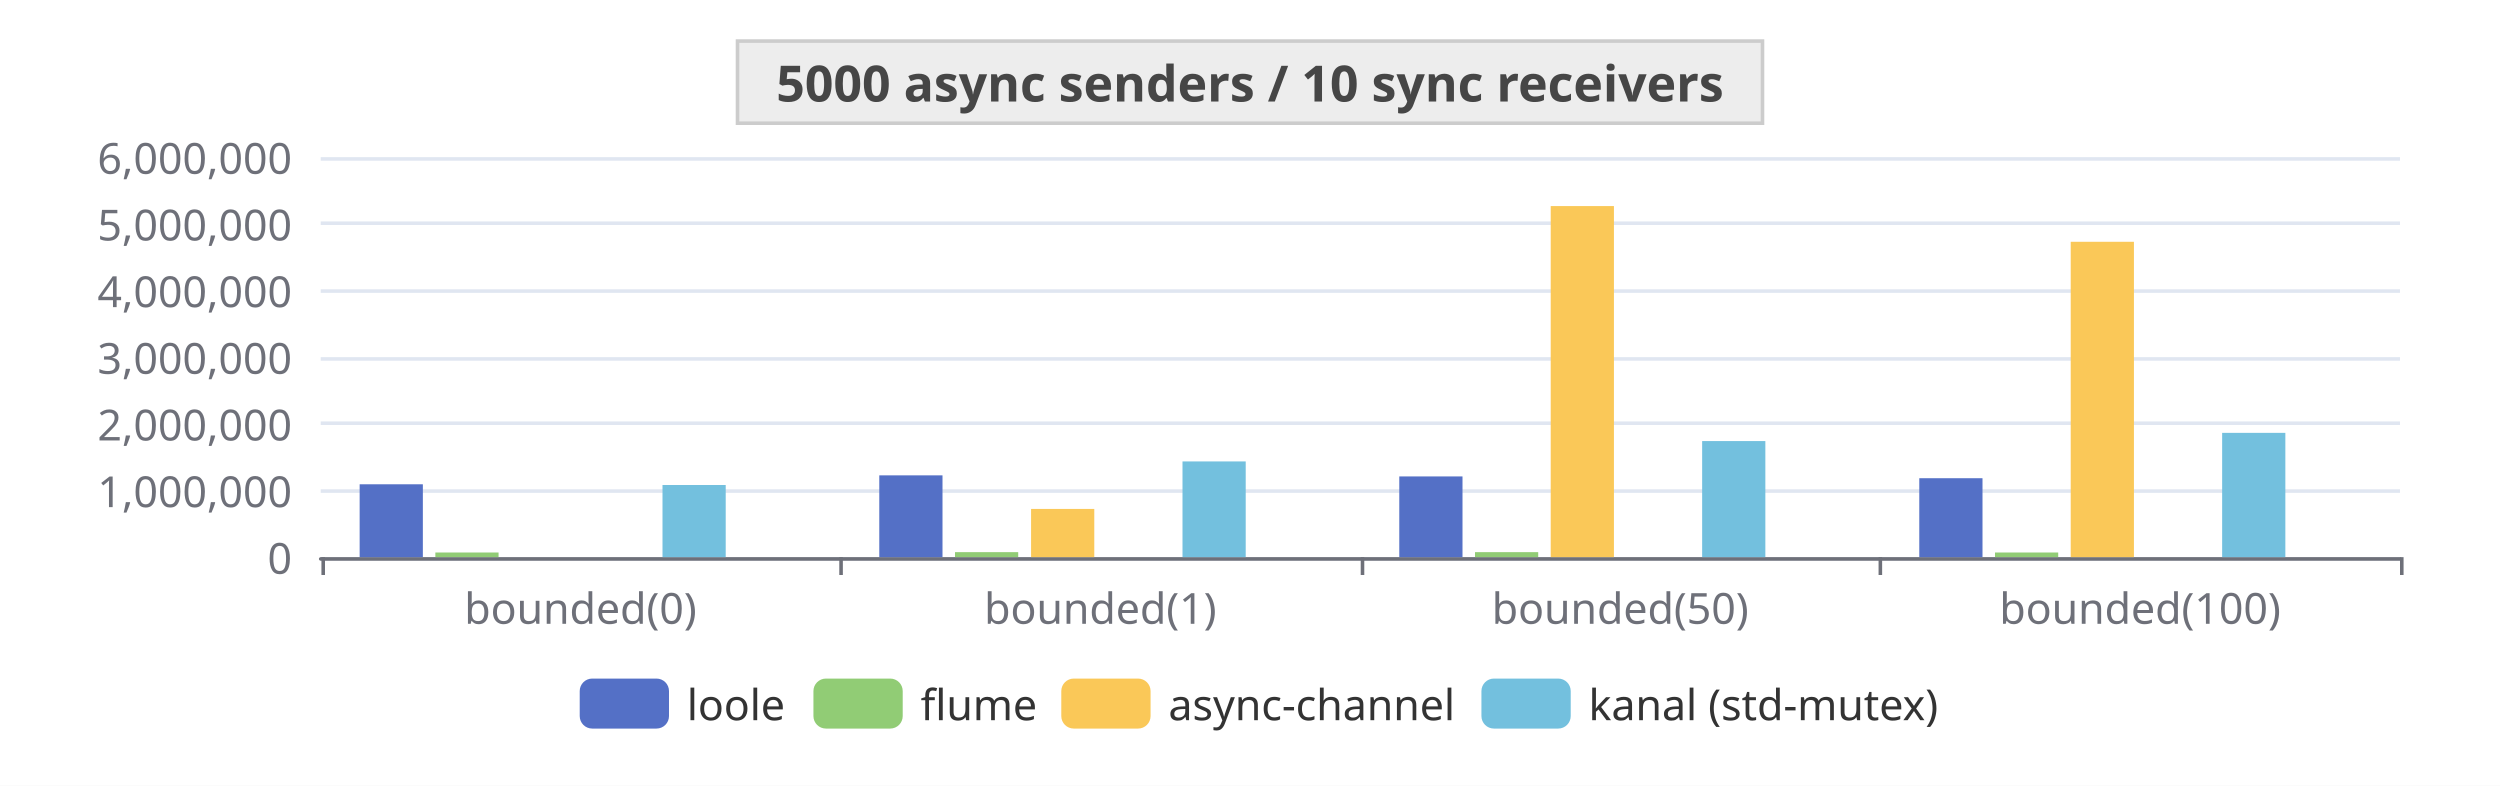
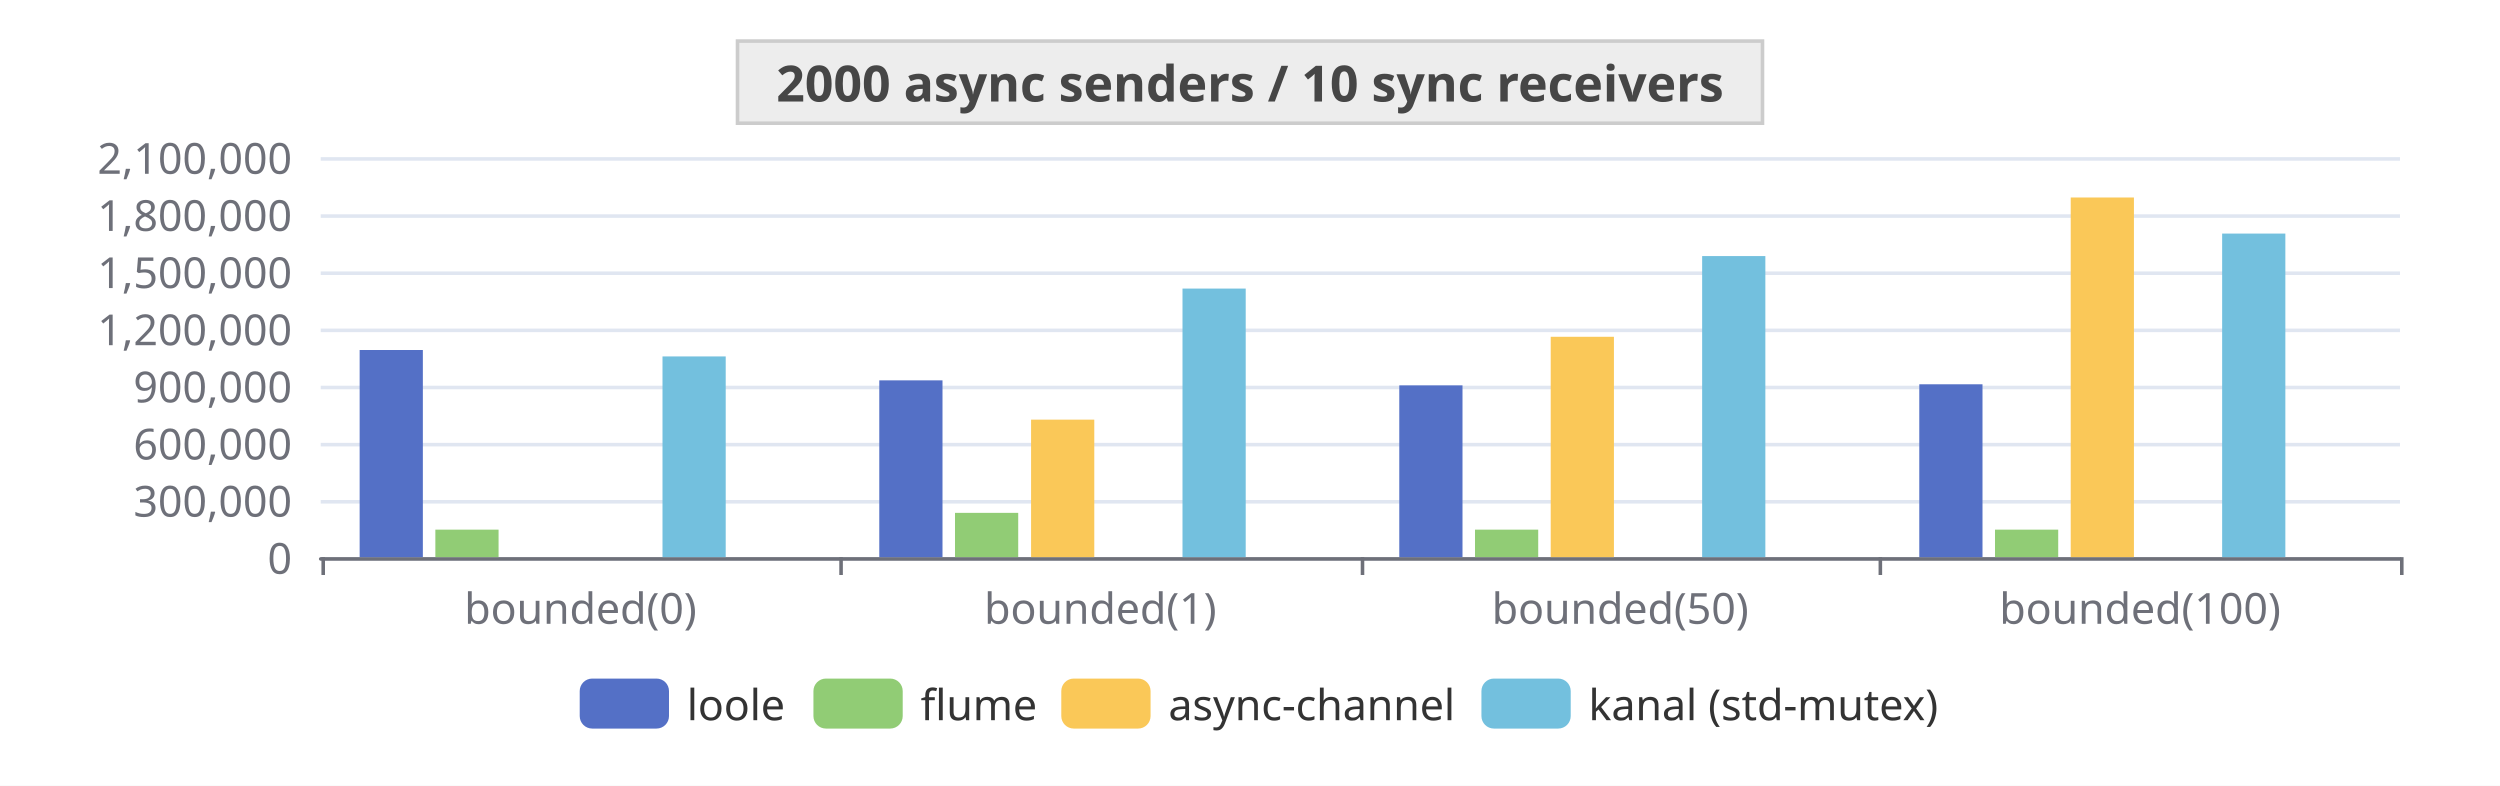
<svg xmlns="http://www.w3.org/2000/svg" width="700" height="220" version="1.1" baseProfile="full" viewBox="0 0 700 220">
-   <rect width="700" height="220" x="0" y="0" id="0" fill="white" />
-   <path d="M89.8 156.5L672 156.5" fill="none" stroke="#E0E6F1" />
-   <path d="M89.8 137.5L672 137.5" fill="none" stroke="#E0E6F1" />
-   <path d="M89.8 118.5L672 118.5" fill="none" stroke="#E0E6F1" />
-   <path d="M89.8 100.5L672 100.5" fill="none" stroke="#E0E6F1" />
-   <path d="M89.8 81.5L672 81.5" fill="none" stroke="#E0E6F1" />
-   <path d="M89.8 62.5L672 62.5" fill="none" stroke="#E0E6F1" />
-   <path d="M89.8 44.5L672 44.5" fill="none" stroke="#E0E6F1" />
-   <path d="M89.8 156.5L672 156.5" fill="none" stroke="#6E7079" stroke-linecap="round" />
-   <path d="M90.5 156L90.5 161" fill="none" stroke="#6E7079" />
-   <path d="M235.5 156L235.5 161" fill="none" stroke="#6E7079" />
-   <path d="M381.5 156L381.5 161" fill="none" stroke="#6E7079" />
-   <path d="M526.5 156L526.5 161" fill="none" stroke="#6E7079" />
-   <path d="M672.5 156L672.5 161" fill="none" stroke="#6E7079" />
+   <rect width="700" height="220" x="0" y="0" fill="white" />
+   <path d="M89.8 156.5L672 156.5" fill="none" pointer-events="visible" stroke="#E0E6F1" class="zr6-cls-48" />
+   <path d="M89.8 140.5L672 140.5" fill="none" pointer-events="visible" stroke="#E0E6F1" class="zr6-cls-48" />
+   <path d="M89.8 124.5L672 124.5" fill="none" pointer-events="visible" stroke="#E0E6F1" class="zr6-cls-48" />
+   <path d="M89.8 108.5L672 108.5" fill="none" pointer-events="visible" stroke="#E0E6F1" class="zr6-cls-48" />
+   <path d="M89.8 92.5L672 92.5" fill="none" pointer-events="visible" stroke="#E0E6F1" class="zr6-cls-48" />
+   <path d="M89.8 76.5L672 76.5" fill="none" pointer-events="visible" stroke="#E0E6F1" class="zr6-cls-48" />
+   <path d="M89.8 60.5L672 60.5" fill="none" pointer-events="visible" stroke="#E0E6F1" class="zr6-cls-48" />
+   <path d="M89.8 44.5L672 44.5" fill="none" pointer-events="visible" stroke="#E0E6F1" class="zr6-cls-48" />
+   <path d="M89.8 156.5L672 156.5" fill="none" pointer-events="visible" stroke="#6E7079" stroke-linecap="round" class="zr6-cls-48" />
+   <path d="M90.5 156L90.5 161" fill="none" pointer-events="visible" stroke="#6E7079" class="zr6-cls-48" />
+   <path d="M235.5 156L235.5 161" fill="none" pointer-events="visible" stroke="#6E7079" class="zr6-cls-48" />
+   <path d="M381.5 156L381.5 161" fill="none" pointer-events="visible" stroke="#6E7079" class="zr6-cls-48" />
+   <path d="M526.5 156L526.5 161" fill="none" pointer-events="visible" stroke="#6E7079" class="zr6-cls-48" />
+   <path d="M672.5 156L672.5 161" fill="none" pointer-events="visible" stroke="#6E7079" class="zr6-cls-48" />
  <text dominant-baseline="central" text-anchor="end" style="font-size:12px;font-family:sans-serif;" transform="translate(81.76 156)" fill="#6E7079">0</text>
-   <text dominant-baseline="central" text-anchor="end" style="font-size:12px;font-family:sans-serif;" transform="translate(81.76 137.3333)" fill="#6E7079">1,000,000</text>
-   <text dominant-baseline="central" text-anchor="end" style="font-size:12px;font-family:sans-serif;" transform="translate(81.76 118.6667)" fill="#6E7079">2,000,000</text>
-   <text dominant-baseline="central" text-anchor="end" style="font-size:12px;font-family:sans-serif;" transform="translate(81.76 100)" fill="#6E7079">3,000,000</text>
-   <text dominant-baseline="central" text-anchor="end" style="font-size:12px;font-family:sans-serif;" transform="translate(81.76 81.3333)" fill="#6E7079">4,000,000</text>
-   <text dominant-baseline="central" text-anchor="end" style="font-size:12px;font-family:sans-serif;" transform="translate(81.76 62.6667)" fill="#6E7079">5,000,000</text>
-   <text dominant-baseline="central" text-anchor="end" style="font-size:12px;font-family:sans-serif;" transform="translate(81.76 44)" fill="#6E7079">6,000,000</text>
+   <text dominant-baseline="central" text-anchor="end" style="font-size:12px;font-family:sans-serif;" transform="translate(81.76 140)" fill="#6E7079">300,000</text>
+   <text dominant-baseline="central" text-anchor="end" style="font-size:12px;font-family:sans-serif;" transform="translate(81.76 124)" fill="#6E7079">600,000</text>
+   <text dominant-baseline="central" text-anchor="end" style="font-size:12px;font-family:sans-serif;" transform="translate(81.76 108)" fill="#6E7079">900,000</text>
+   <text dominant-baseline="central" text-anchor="end" style="font-size:12px;font-family:sans-serif;" transform="translate(81.76 92)" fill="#6E7079">1,200,000</text>
+   <text dominant-baseline="central" text-anchor="end" style="font-size:12px;font-family:sans-serif;" transform="translate(81.76 76)" fill="#6E7079">1,500,000</text>
+   <text dominant-baseline="central" text-anchor="end" style="font-size:12px;font-family:sans-serif;" transform="translate(81.76 60)" fill="#6E7079">1,800,000</text>
+   <text dominant-baseline="central" text-anchor="end" style="font-size:12px;font-family:sans-serif;" transform="translate(81.76 44)" fill="#6E7079">2,100,000</text>
  <text dominant-baseline="central" text-anchor="middle" style="font-size:12px;font-family:sans-serif;" y="6" transform="translate(162.54 164)" fill="#6E7079">bounded(0)</text>
  <text dominant-baseline="central" text-anchor="middle" style="font-size:12px;font-family:sans-serif;" y="6" transform="translate(308.1 164)" fill="#6E7079">bounded(1)</text>
  <text dominant-baseline="central" text-anchor="middle" style="font-size:12px;font-family:sans-serif;" y="6" transform="translate(453.66 164)" fill="#6E7079">bounded(50)</text>
  <text dominant-baseline="central" text-anchor="middle" style="font-size:12px;font-family:sans-serif;" y="6" transform="translate(599.22 164)" fill="#6E7079">bounded(100)</text>
-   <path d="M100.7 156l17.7 0l0 -20.4l-17.7 0Z" fill="#5470c6" />
-   <path d="M246.2 156l17.7 0l0 -22.9l-17.7 0Z" fill="#5470c6" />
-   <path d="M391.8 156l17.7 0l0 -22.6l-17.7 0Z" fill="#5470c6" />
-   <path d="M537.4 156l17.7 0l0 -22.1l-17.7 0Z" fill="#5470c6" />
-   <path d="M121.9 156l17.7 0l0 -1.3l-17.7 0Z" fill="#91cc75" />
-   <path d="M267.4 156l17.7 0l0 -1.4l-17.7 0Z" fill="#91cc75" />
-   <path d="M413 156l17.7 0l0 -1.4l-17.7 0Z" fill="#91cc75" />
-   <path d="M558.6 156l17.7 0l0 -1.3l-17.7 0Z" fill="#91cc75" />
-   <path d="M143.1 156l17.7 0l0 0l-17.7 0Z" fill="#fac858" />
-   <path d="M288.7 156l17.7 0l0 -13.5l-17.7 0Z" fill="#fac858" />
-   <path d="M434.2 156l17.7 0l0 -98.3l-17.7 0Z" fill="#fac858" />
-   <path d="M579.8 156l17.7 0l0 -88.3l-17.7 0Z" fill="#fac858" />
-   <path d="M164.3 156l17.7 0l0 0l-17.7 0Z" fill="#ee6666" />
-   <path d="M309.9 156l17.7 0l0 0l-17.7 0Z" fill="#ee6666" />
-   <path d="M455.4 156l17.7 0l0 0l-17.7 0Z" fill="#ee6666" />
-   <path d="M601 156l17.7 0l0 0l-17.7 0Z" fill="#ee6666" />
-   <path d="M185.5 156l17.7 0l0 -20.2l-17.7 0Z" fill="#73c0de" />
-   <path d="M331.1 156l17.7 0l0 -26.8l-17.7 0Z" fill="#73c0de" />
-   <path d="M476.6 156l17.7 0l0 -32.5l-17.7 0Z" fill="#73c0de" />
-   <path d="M622.2 156l17.7 0l0 -34.8l-17.7 0Z" fill="#73c0de" />
-   <path d="M206.7 156l17.7 0l0 0l-17.7 0Z" fill="#3ba272" />
-   <path d="M352.3 156l17.7 0l0 0l-17.7 0Z" fill="#3ba272" />
-   <path d="M497.8 156l17.7 0l0 0l-17.7 0Z" fill="#3ba272" />
-   <path d="M643.4 156l17.7 0l0 0l-17.7 0Z" fill="#3ba272" />
-   <path d="M-5 -5l385.4 0l0 24l-385.4 0Z" transform="translate(162.32 190)" fill="rgb(0,0,0)" fill-opacity="0" stroke="#ccc" stroke-width="0" />
-   <path d="M3.5 0L21.5 0A3.5 3.5 0 0 1 25 3.5L25 10.5A3.5 3.5 0 0 1 21.5 14L3.5 14A3.5 3.5 0 0 1 0 10.5L0 3.5A3.5 3.5 0 0 1 3.5 0" transform="translate(162.32 190)" fill="#5470c6" />
+   <path d="M100.7 156l17.7 0l0 -58l-17.7 0Z" fill="#5470c6" ecmeta_series_index="0" ecmeta_data_index="0" ecmeta_ssr_type="chart" class="zr6-cls-49" />
+   <path d="M246.2 156l17.7 0l0 -49.5l-17.7 0Z" fill="#5470c6" ecmeta_series_index="0" ecmeta_data_index="1" ecmeta_ssr_type="chart" class="zr6-cls-49" />
+   <path d="M391.8 156l17.7 0l0 -48.1l-17.7 0Z" fill="#5470c6" ecmeta_series_index="0" ecmeta_data_index="2" ecmeta_ssr_type="chart" class="zr6-cls-49" />
+   <path d="M537.4 156l17.7 0l0 -48.4l-17.7 0Z" fill="#5470c6" ecmeta_series_index="0" ecmeta_data_index="3" ecmeta_ssr_type="chart" class="zr6-cls-49" />
+   <path d="M121.9 156l17.7 0l0 -7.7l-17.7 0Z" fill="#91cc75" ecmeta_series_index="1" ecmeta_data_index="0" ecmeta_ssr_type="chart" class="zr6-cls-50" />
+   <path d="M267.4 156l17.7 0l0 -12.4l-17.7 0Z" fill="#91cc75" ecmeta_series_index="1" ecmeta_data_index="1" ecmeta_ssr_type="chart" class="zr6-cls-50" />
+   <path d="M413 156l17.7 0l0 -7.7l-17.7 0Z" fill="#91cc75" ecmeta_series_index="1" ecmeta_data_index="2" ecmeta_ssr_type="chart" class="zr6-cls-50" />
+   <path d="M558.6 156l17.7 0l0 -7.7l-17.7 0Z" fill="#91cc75" ecmeta_series_index="1" ecmeta_data_index="3" ecmeta_ssr_type="chart" class="zr6-cls-50" />
+   <path d="M143.1 156l17.7 0l0 0l-17.7 0Z" fill="#fac858" ecmeta_series_index="2" ecmeta_data_index="0" ecmeta_ssr_type="chart" class="zr6-cls-51" />
+   <path d="M288.7 156l17.7 0l0 -38.5l-17.7 0Z" fill="#fac858" ecmeta_series_index="2" ecmeta_data_index="1" ecmeta_ssr_type="chart" class="zr6-cls-51" />
+   <path d="M434.2 156l17.7 0l0 -61.7l-17.7 0Z" fill="#fac858" ecmeta_series_index="2" ecmeta_data_index="2" ecmeta_ssr_type="chart" class="zr6-cls-51" />
+   <path d="M579.8 156l17.7 0l0 -100.7l-17.7 0Z" fill="#fac858" ecmeta_series_index="2" ecmeta_data_index="3" ecmeta_ssr_type="chart" class="zr6-cls-51" />
+   <path d="M164.3 156l17.7 0l0 0l-17.7 0Z" fill="#ee6666" ecmeta_series_index="3" ecmeta_data_index="0" ecmeta_ssr_type="chart" class="zr6-cls-52" />
+   <path d="M309.9 156l17.7 0l0 0l-17.7 0Z" fill="#ee6666" ecmeta_series_index="3" ecmeta_data_index="1" ecmeta_ssr_type="chart" class="zr6-cls-52" />
+   <path d="M455.4 156l17.7 0l0 0l-17.7 0Z" fill="#ee6666" ecmeta_series_index="3" ecmeta_data_index="2" ecmeta_ssr_type="chart" class="zr6-cls-52" />
+   <path d="M601 156l17.7 0l0 0l-17.7 0Z" fill="#ee6666" ecmeta_series_index="3" ecmeta_data_index="3" ecmeta_ssr_type="chart" class="zr6-cls-52" />
+   <path d="M185.5 156l17.7 0l0 -56.2l-17.7 0Z" fill="#73c0de" ecmeta_series_index="4" ecmeta_data_index="0" ecmeta_ssr_type="chart" class="zr6-cls-53" />
+   <path d="M331.1 156l17.7 0l0 -75.2l-17.7 0Z" fill="#73c0de" ecmeta_series_index="4" ecmeta_data_index="1" ecmeta_ssr_type="chart" class="zr6-cls-53" />
+   <path d="M476.6 156l17.7 0l0 -84.3l-17.7 0Z" fill="#73c0de" ecmeta_series_index="4" ecmeta_data_index="2" ecmeta_ssr_type="chart" class="zr6-cls-53" />
+   <path d="M622.2 156l17.7 0l0 -90.6l-17.7 0Z" fill="#73c0de" ecmeta_series_index="4" ecmeta_data_index="3" ecmeta_ssr_type="chart" class="zr6-cls-53" />
+   <path d="M206.7 156l17.7 0l0 0l-17.7 0Z" fill="#3ba272" ecmeta_series_index="5" ecmeta_data_index="0" ecmeta_ssr_type="chart" class="zr6-cls-54" />
+   <path d="M352.3 156l17.7 0l0 0l-17.7 0Z" fill="#3ba272" ecmeta_series_index="5" ecmeta_data_index="1" ecmeta_ssr_type="chart" class="zr6-cls-54" />
+   <path d="M497.8 156l17.7 0l0 0l-17.7 0Z" fill="#3ba272" ecmeta_series_index="5" ecmeta_data_index="2" ecmeta_ssr_type="chart" class="zr6-cls-54" />
+   <path d="M643.4 156l17.7 0l0 0l-17.7 0Z" fill="#3ba272" ecmeta_series_index="5" ecmeta_data_index="3" ecmeta_ssr_type="chart" class="zr6-cls-54" />
+   <path d="M-5 -5l385.4 0l0 24l-385.4 0Z" transform="translate(162.32 190)" fill="rgb(0,0,0)" fill-opacity="0" stroke="#ccc" stroke-width="0" class="zr6-cls-48" />
+   <path d="M3.5 0L21.5 0A3.5 3.5 0 0 1 25 3.5L25 10.5A3.5 3.5 0 0 1 21.5 14L3.5 14A3.5 3.5 0 0 1 0 10.5L0 3.5A3.5 3.5 0 0 1 3.5 0" transform="translate(162.32 190)" fill="#5470c6" ecmeta_series_index="0" ecmeta_data_index="0" ecmeta_ssr_type="legend" ecmeta_silent="true" class="zr6-cls-48" />
  <text dominant-baseline="central" text-anchor="start" style="font-size:12px;font-family:sans-serif;" x="30" y="7" transform="translate(162.32 190)" fill="#333">loole</text>
-   <path d="M3.5 0L21.5 0A3.5 3.5 0 0 1 25 3.5L25 10.5A3.5 3.5 0 0 1 21.5 14L3.5 14A3.5 3.5 0 0 1 0 10.5L0 3.5A3.5 3.5 0 0 1 3.5 0" transform="translate(227.76 190)" fill="#91cc75" />
+   <path d="M0 0l55.4 0l0 14l-55.4 0Z" transform="translate(162.32 190)" fill="none" pointer-events="visible" ecmeta_series_index="0" ecmeta_data_index="0" ecmeta_ssr_type="legend" class="zr6-cls-55" />
+   <path d="M3.5 0L21.5 0A3.5 3.5 0 0 1 25 3.5L25 10.5A3.5 3.5 0 0 1 21.5 14L3.5 14A3.5 3.5 0 0 1 0 10.5L0 3.5A3.5 3.5 0 0 1 3.5 0" transform="translate(227.76 190)" fill="#91cc75" ecmeta_series_index="1" ecmeta_data_index="1" ecmeta_ssr_type="legend" ecmeta_silent="true" class="zr6-cls-48" />
  <text dominant-baseline="central" text-anchor="start" style="font-size:12px;font-family:sans-serif;" x="30" y="7" transform="translate(227.76 190)" fill="#333">flume</text>
-   <path d="M3.5 0L21.5 0A3.5 3.5 0 0 1 25 3.5L25 10.5A3.5 3.5 0 0 1 21.5 14L3.5 14A3.5 3.5 0 0 1 0 10.5L0 3.5A3.5 3.5 0 0 1 3.5 0" transform="translate(297.16 190)" fill="#fac858" />
+   <path d="M0 0l59.4 0l0 14l-59.4 0Z" transform="translate(227.76 190)" fill="none" pointer-events="visible" ecmeta_series_index="1" ecmeta_data_index="1" ecmeta_ssr_type="legend" class="zr6-cls-55" />
+   <path d="M3.5 0L21.5 0A3.5 3.5 0 0 1 25 3.5L25 10.5A3.5 3.5 0 0 1 21.5 14L3.5 14A3.5 3.5 0 0 1 0 10.5L0 3.5A3.5 3.5 0 0 1 3.5 0" transform="translate(297.16 190)" fill="#fac858" ecmeta_series_index="2" ecmeta_data_index="2" ecmeta_ssr_type="legend" ecmeta_silent="true" class="zr6-cls-48" />
  <text dominant-baseline="central" text-anchor="start" style="font-size:12px;font-family:sans-serif;" x="30" y="7" transform="translate(297.16 190)" fill="#333">async-channel</text>
-   <path d="M3.5 0L21.5 0A3.5 3.5 0 0 1 25 3.5L25 10.5A3.5 3.5 0 0 1 21.5 14L3.5 14A3.5 3.5 0 0 1 0 10.5L0 3.5A3.5 3.5 0 0 1 3.5 0" transform="translate(414.8 190)" fill="#73c0de" />
+   <path d="M0 0l107.6 0l0 14l-107.6 0Z" transform="translate(297.16 190)" fill="none" pointer-events="visible" ecmeta_series_index="2" ecmeta_data_index="2" ecmeta_ssr_type="legend" class="zr6-cls-55" />
+   <path d="M3.5 0L21.5 0A3.5 3.5 0 0 1 25 3.5L25 10.5A3.5 3.5 0 0 1 21.5 14L3.5 14A3.5 3.5 0 0 1 0 10.5L0 3.5A3.5 3.5 0 0 1 3.5 0" transform="translate(414.8 190)" fill="#73c0de" ecmeta_series_index="4" ecmeta_data_index="3" ecmeta_ssr_type="legend" ecmeta_silent="true" class="zr6-cls-48" />
  <text dominant-baseline="central" text-anchor="start" style="font-size:12px;font-family:sans-serif;" xml:space="preserve" x="30" y="7" transform="translate(414.8 190)" fill="#333">kanal (std-mutex)</text>
-   <path d="M-143.5 -4.5l287 0l0 23l-287 0Z" transform="translate(350 16)" fill="#ddd8" stroke="#ccc" />
-   <text dominant-baseline="central" text-anchor="middle" style="font-size:14px;font-family:sans-serif;font-weight:bold;" xml:space="preserve" y="7" transform="translate(350 16)" fill="#464646">5000 async senders / 10 sync receivers</text>
+   <path d="M0 0l122.9 0l0 14l-122.9 0Z" transform="translate(414.8 190)" fill="none" pointer-events="visible" ecmeta_series_index="4" ecmeta_data_index="3" ecmeta_ssr_type="legend" class="zr6-cls-55" />
+   <path d="M-143.5 -4.5l287 0l0 23l-287 0Z" transform="translate(350 16)" fill="#ddd8" stroke="#ccc" class="zr6-cls-48" />
+   <text dominant-baseline="central" text-anchor="middle" style="font-size:14px;font-family:sans-serif;font-weight:bold;" xml:space="preserve" y="7" transform="translate(350 16)" fill="#464646">2000 async senders / 10 sync receivers</text>
+   <style>
+ .zr6-cls-48:hover {
+ pointer-events:none;
+ }
+ .zr6-cls-49:hover {
+ cursor:pointer;
+ fill:rgba(92,123,217,1);
+ }
+ .zr6-cls-50:hover {
+ cursor:pointer;
+ fill:rgba(159,224,128,1);
+ }
+ .zr6-cls-51:hover {
+ cursor:pointer;
+ fill:rgba(255,220,96,1);
+ }
+ .zr6-cls-52:hover {
+ cursor:pointer;
+ fill:rgba(255,112,112,1);
+ }
+ .zr6-cls-53:hover {
+ cursor:pointer;
+ fill:rgba(126,211,244,1);
+ }
+ .zr6-cls-54:hover {
+ cursor:pointer;
+ fill:rgba(64,178,125,1);
+ }
+ .zr6-cls-55:hover {
+ cursor:pointer;
+ fill:rgba(0,0,0,0);
+ }
+ 
+ 
+ 
+ </style>
</svg>
